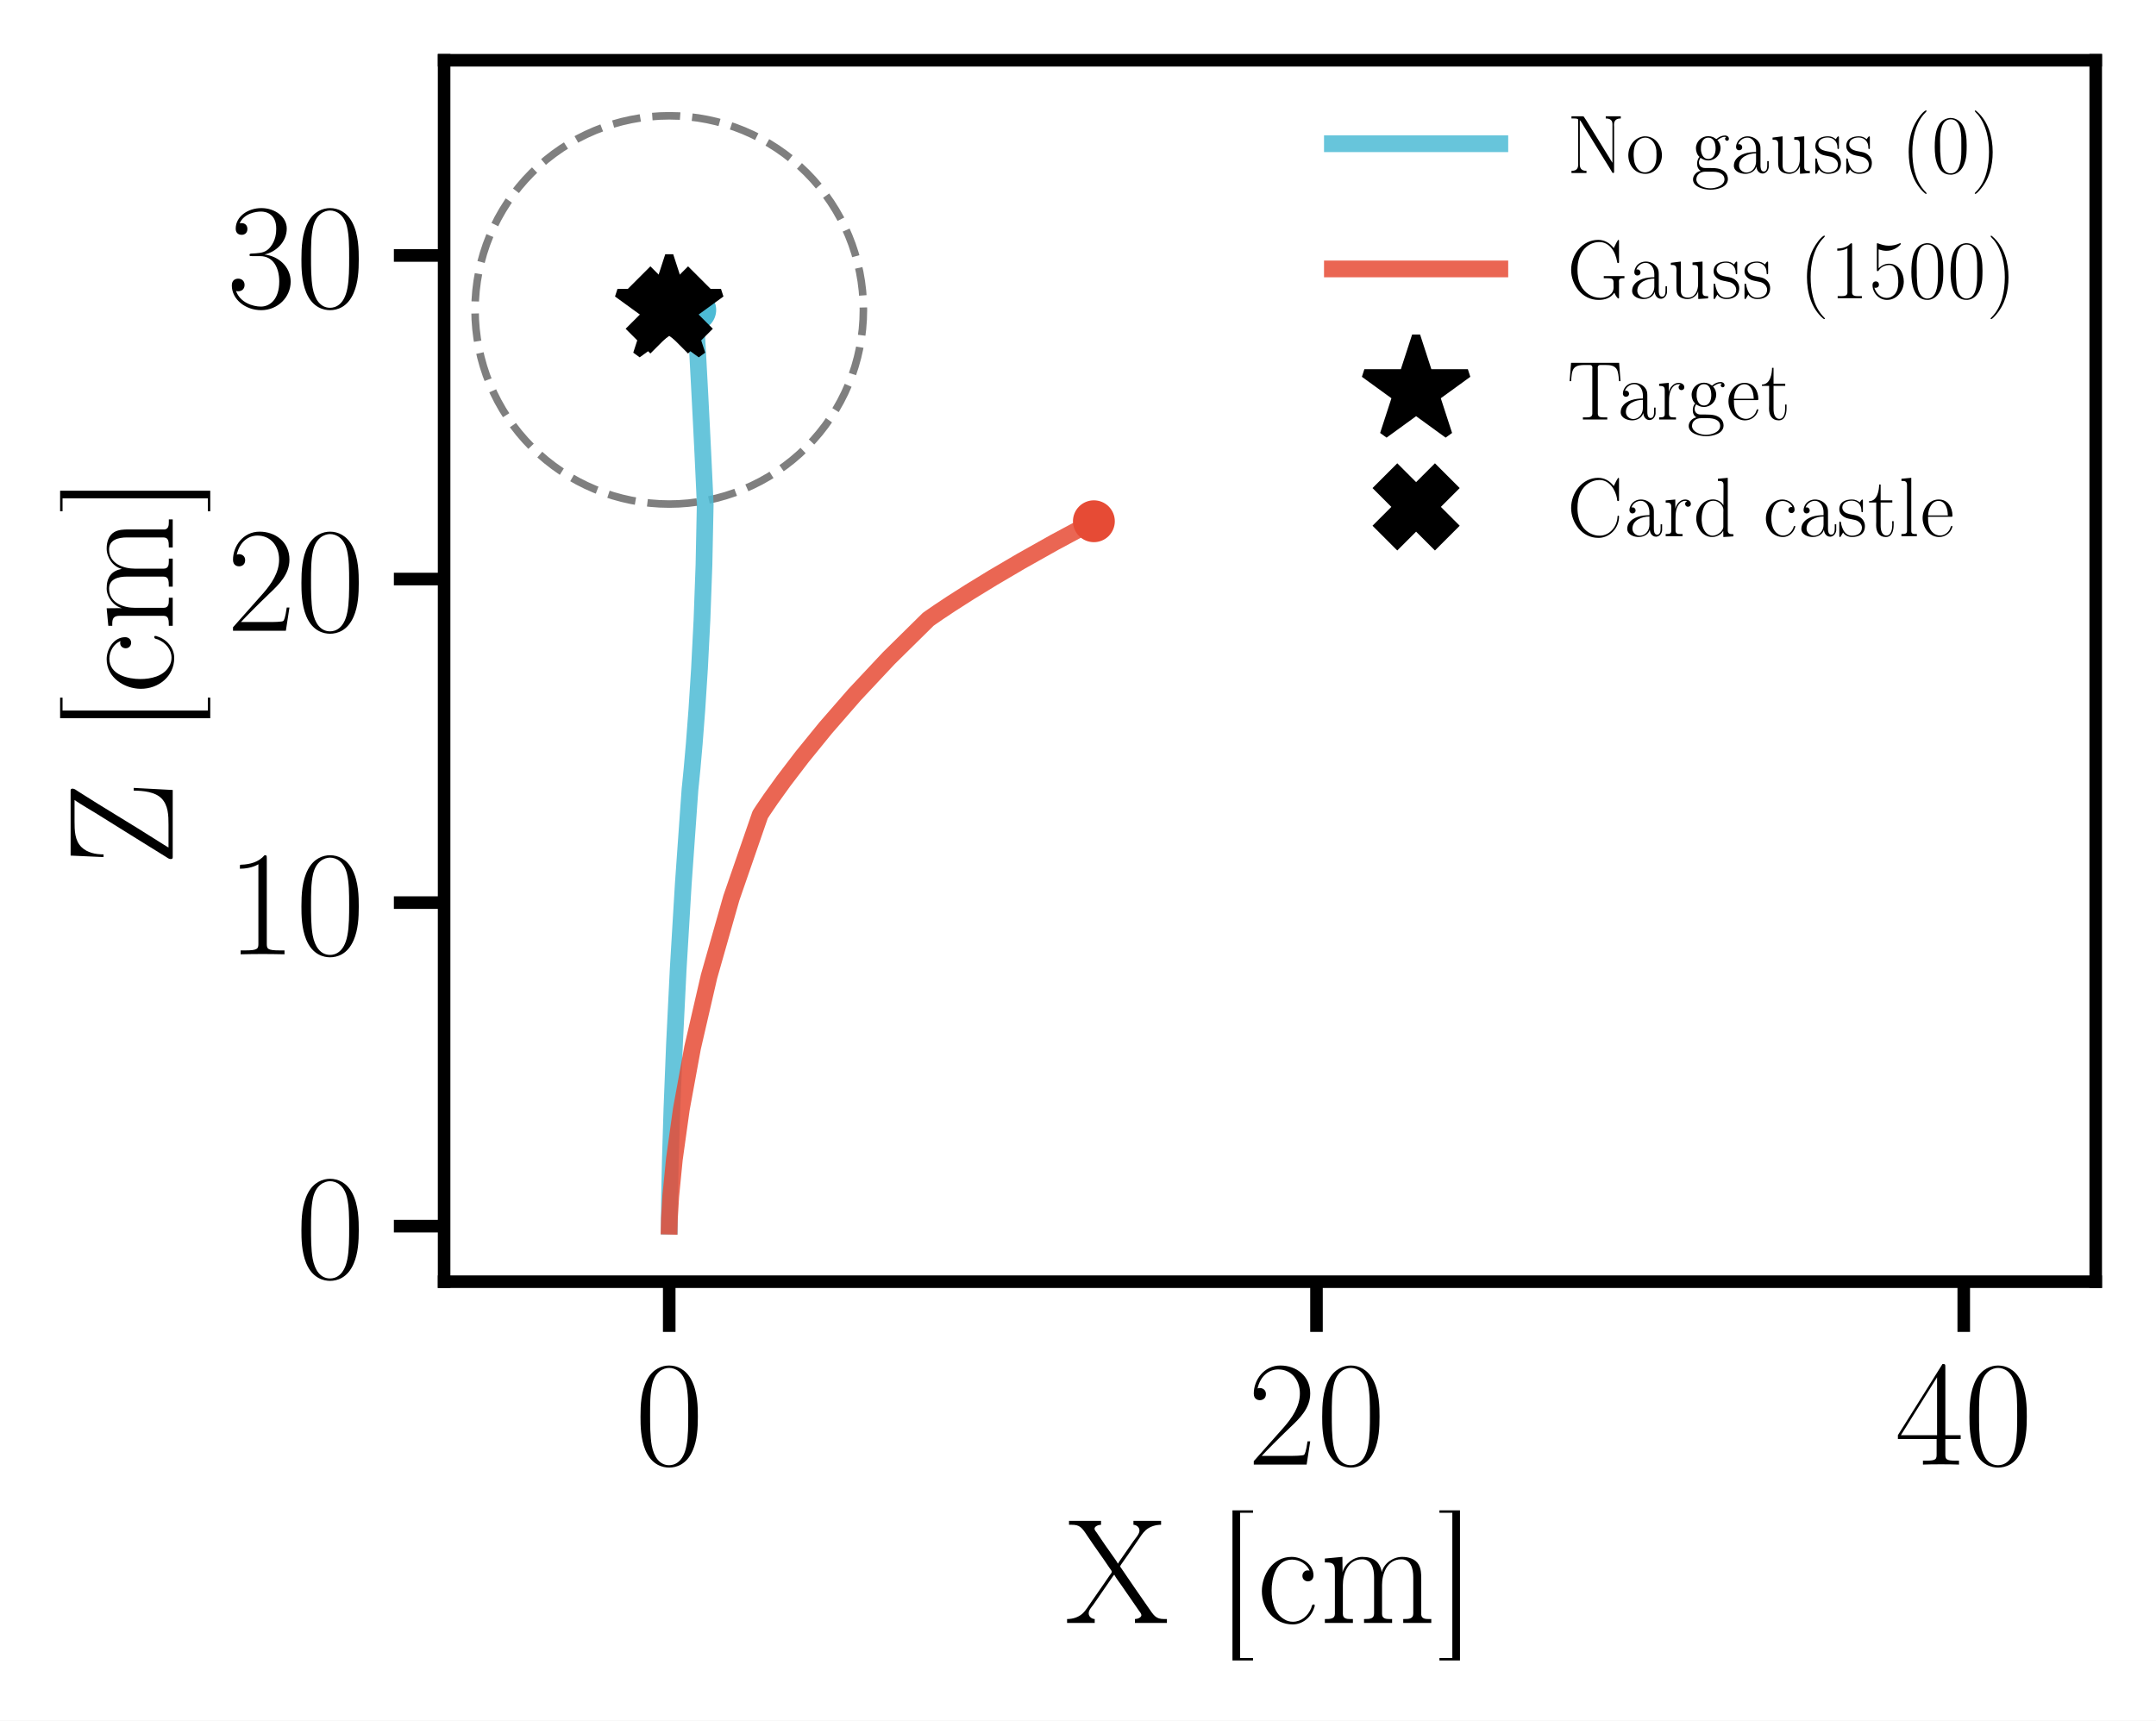
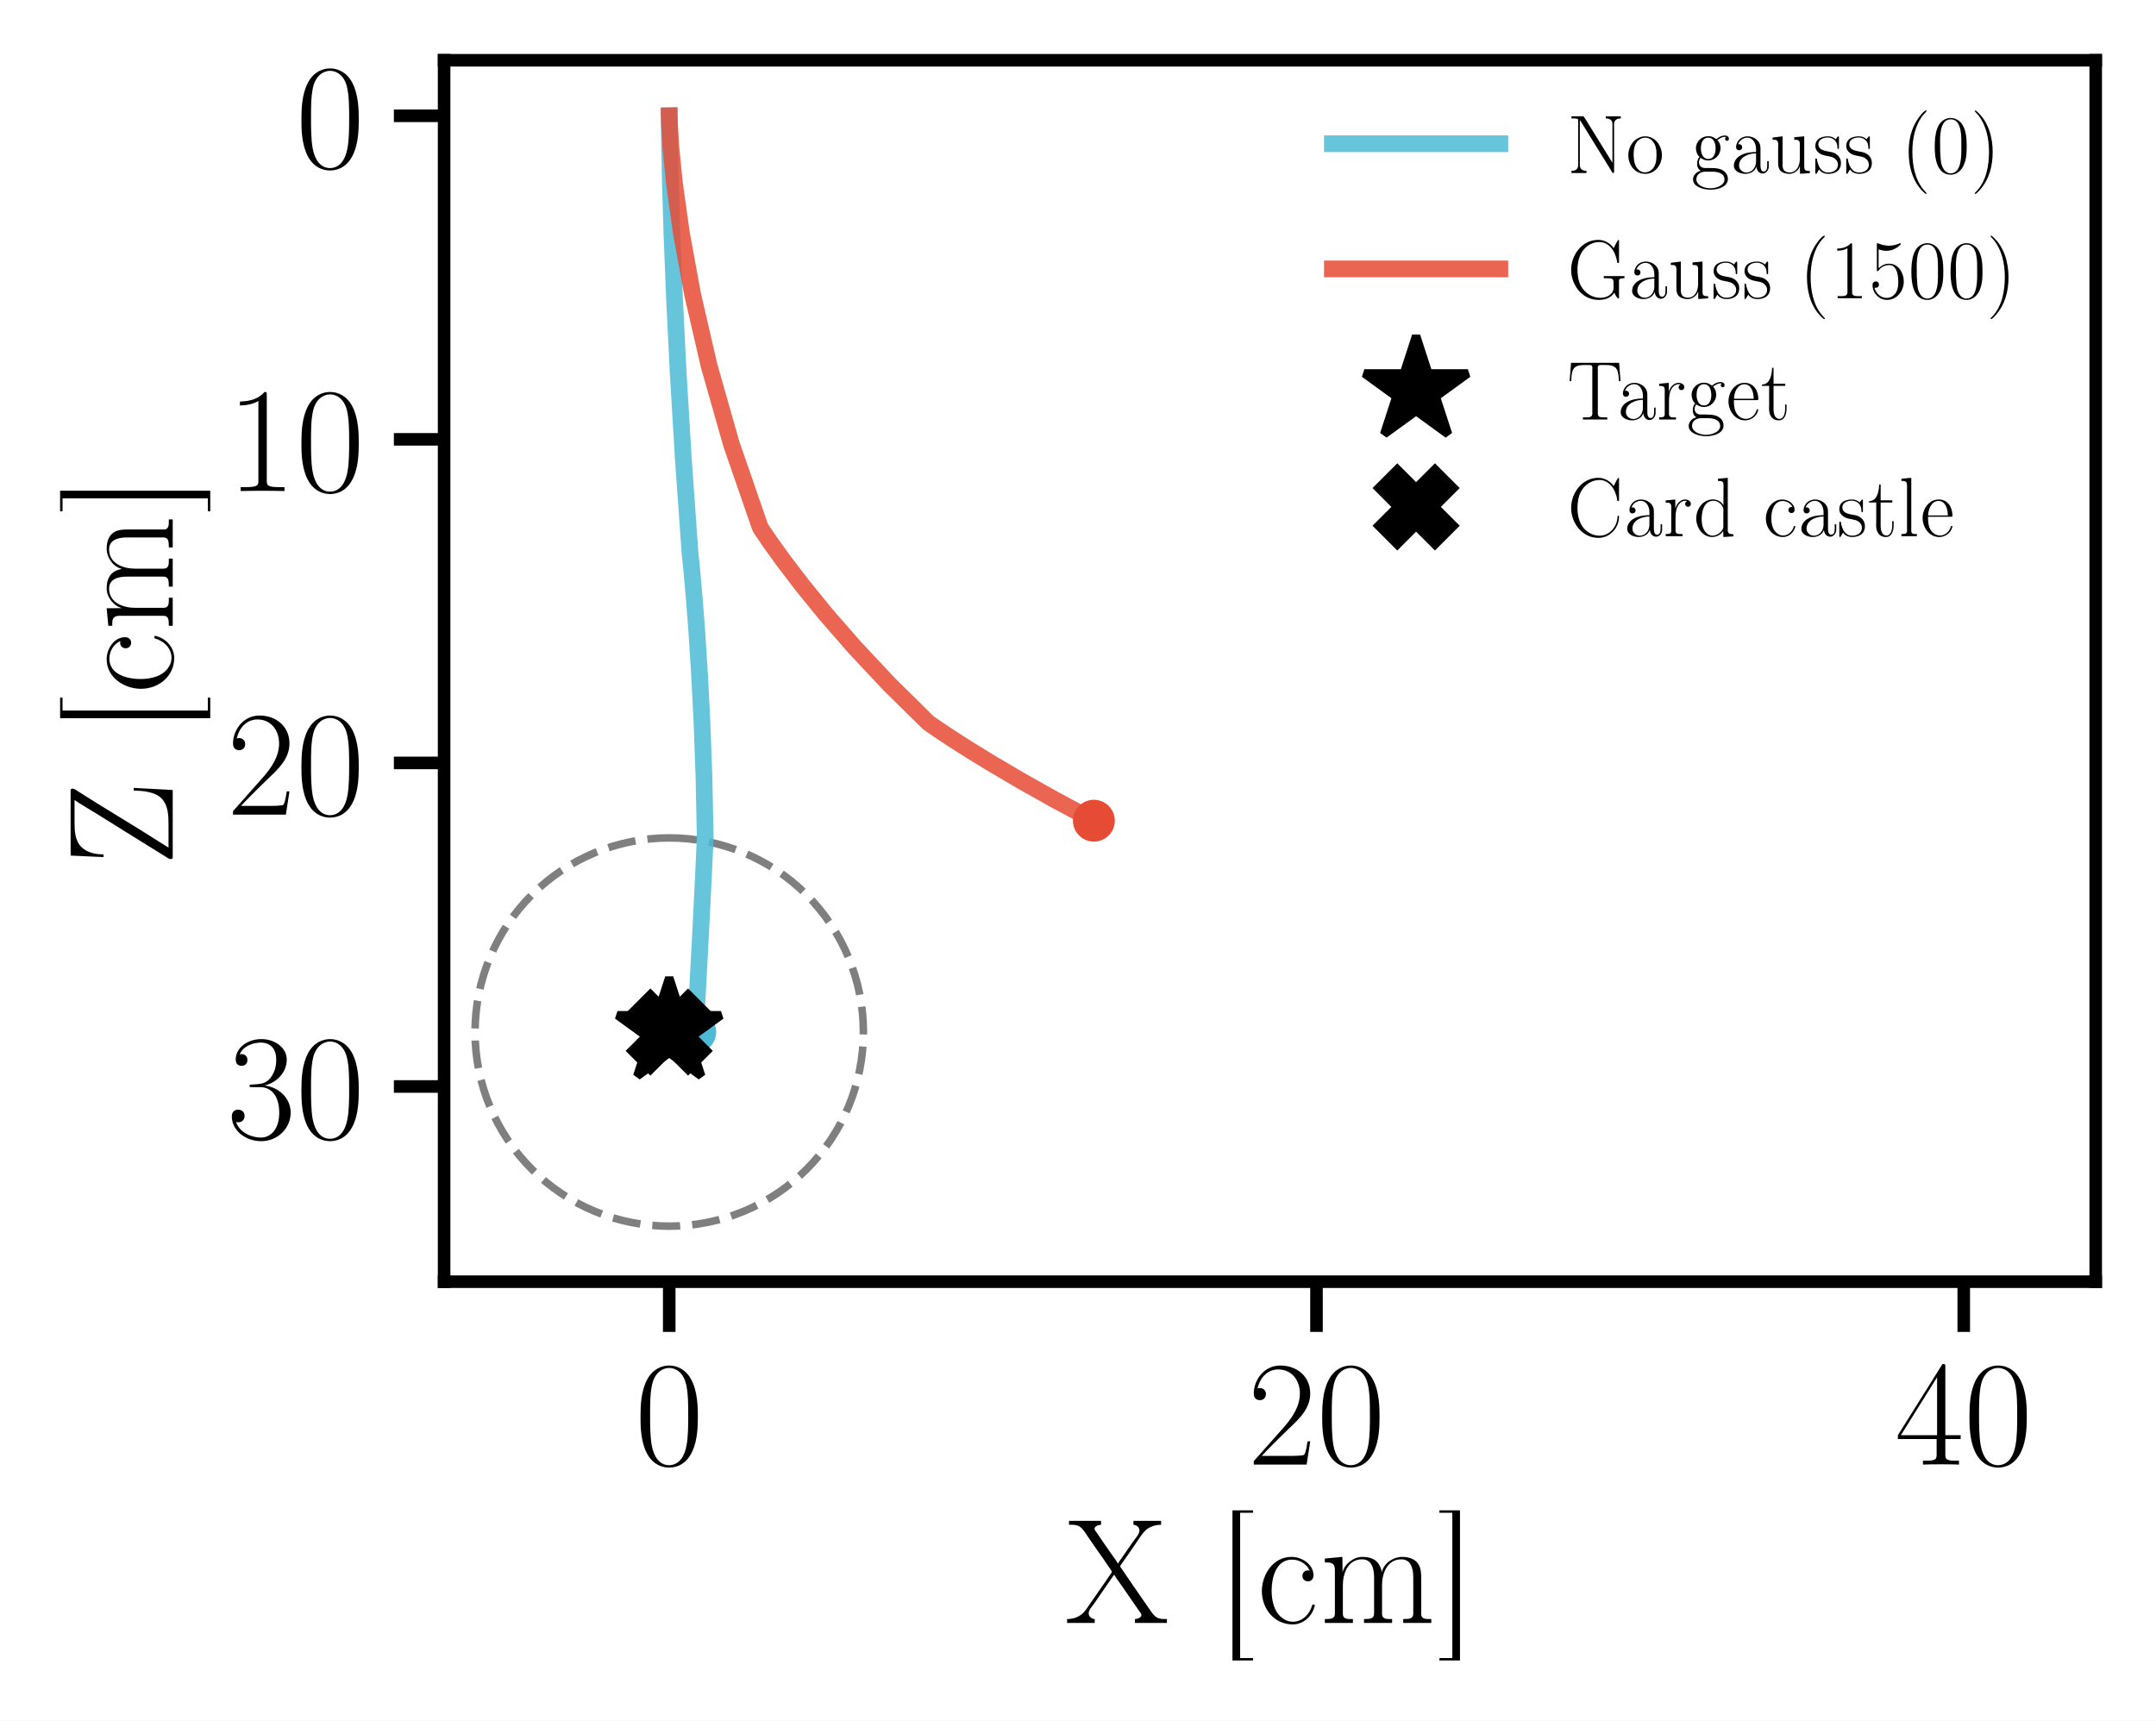
<svg xmlns="http://www.w3.org/2000/svg" xmlns:xlink="http://www.w3.org/1999/xlink" width="257.52pt" height="205.555pt" viewBox="0 0 257.52 205.555" version="1.1">
  <defs>
    <style type="text/css">*{stroke-linejoin: round; stroke-linecap: butt}</style>
  </defs>
  <g id="figure_1">
    <g id="patch_1">
      <path d="M 0 205.555  L 257.52 205.555  L 257.52 0  L 0 0  z " style="fill: #ffffff" />
    </g>
    <g id="axes_1">
      <g id="patch_2">
        <path d="M 53.046 153.121  L 250.32 153.121  L 250.32 7.2  L 53.046 7.2  z " style="fill: #ffffff" />
      </g>
      <g id="matplotlib.axis_1">
        <g id="xtick_1">
          <g id="line2d_1">
            <defs>
-               <path id="m2e7a13737b" d="M 0 0  L 0 6  " style="stroke: #000000; stroke-width: 1.5" />
-             </defs>
-             <g>
-               <use xlink:href="#m2e7a13737b" x="79.935" y="153.121" style="stroke: #000000; stroke-width: 1.5" />
+               <path id="ma1c3b862e1" d="M 0 0  L 0 6  " style="stroke: #000000; stroke-width: 1.5" />
+             </defs>
+             <g>
+               <use xlink:href="#ma1c3b862e1" x="79.935" y="153.121" style="stroke: #000000; stroke-width: 1.5" />
            </g>
          </g>
          <g id="text_1">
            <g transform="translate(75.8228 174.9705) scale(0.18 -0.18)">
              <defs>
                <path id="CMR17-32" d="M 2688 2038  C 2688 2430 2681 3099 2412 3613  C 2176 4063 1798 4224 1465 4224  C 1158 4224 768 4082 524 3620  C 268 3137 243 2539 243 2038  C 243 1671 249 1112 448 623  C 723 -39 1216 -128 1465 -128  C 1760 -128 2208 -7 2470 604  C 2662 1048 2688 1568 2688 2038  z M 1465 -26  C 1056 -26 812 328 723 816  C 652 1196 652 1749 652 2109  C 652 2604 652 3015 736 3407  C 857 3954 1216 4121 1465 4121  C 1728 4121 2067 3947 2188 3420  C 2272 3054 2278 2623 2278 2109  C 2278 1691 2278 1176 2201 797  C 2067 96 1689 -26 1465 -26  z " transform="scale(0.015625)" />
              </defs>
              <use xlink:href="#CMR17-32" transform="scale(0.996264)" />
            </g>
          </g>
        </g>
        <g id="xtick_2">
          <g id="line2d_2">
            <g>
-               <use xlink:href="#m2e7a13737b" x="157.246" y="153.121" style="stroke: #000000; stroke-width: 1.5" />
+               <use xlink:href="#ma1c3b862e1" x="157.246" y="153.121" style="stroke: #000000; stroke-width: 1.5" />
            </g>
          </g>
          <g id="text_2">
            <g transform="translate(149.0219 174.9705) scale(0.18 -0.18)">
              <defs>
                <path id="CMR17-34" d="M 2668 990  L 2553 990  C 2489 537 2438 460 2412 422  C 2380 371 1920 371 1830 371  L 601 371  C 832 620 1280 1073 1824 1596  C 2214 1966 2668 2400 2668 3033  C 2668 3788 2067 4224 1395 4224  C 691 4224 262 3603 262 3027  C 262 2777 448 2745 524 2745  C 588 2745 780 2783 780 3007  C 780 3206 614 3264 524 3264  C 486 3264 448 3257 422 3244  C 544 3788 915 4057 1305 4057  C 1862 4057 2227 3616 2227 3033  C 2227 2477 1900 1998 1536 1583  L 262 147  L 262 0  L 2515 0  L 2668 990  z " transform="scale(0.015625)" />
              </defs>
              <use xlink:href="#CMR17-34" transform="scale(0.996264)" />
              <use xlink:href="#CMR17-32" transform="translate(45.69048 0) scale(0.996264)" />
            </g>
          </g>
        </g>
        <g id="xtick_3">
          <g id="line2d_3">
            <g>
-               <use xlink:href="#m2e7a13737b" x="234.557" y="153.121" style="stroke: #000000; stroke-width: 1.5" />
+               <use xlink:href="#ma1c3b862e1" x="234.557" y="153.121" style="stroke: #000000; stroke-width: 1.5" />
            </g>
          </g>
          <g id="text_3">
            <g transform="translate(226.333 174.9705) scale(0.18 -0.18)">
              <defs>
                <path id="CMR17-36" d="M 2150 4147  C 2150 4281 2144 4288 2028 4288  L 128 1254  L 128 1088  L 1779 1088  L 1779 460  C 1779 230 1766 166 1318 166  L 1196 166  L 1196 0  C 1401 12 1747 12 1964 12  C 2182 12 2528 12 2732 0  L 2732 166  L 2611 166  C 2163 166 2150 230 2150 460  L 2150 1088  L 2803 1088  L 2803 1254  L 2150 1254  L 2150 4147  z M 1798 3723  L 1798 1254  L 256 1254  L 1798 3723  z " transform="scale(0.015625)" />
              </defs>
              <use xlink:href="#CMR17-36" transform="scale(0.996264)" />
              <use xlink:href="#CMR17-32" transform="translate(45.69048 0) scale(0.996264)" />
            </g>
          </g>
        </g>
        <g id="text_4">
          <g transform="translate(127.1165 193.8878) scale(0.18 -0.18)">
            <defs>
              <path id="SFRM1728-6f" d="M 204 4352  L 204 4185  L 320 4185  C 659 4185 748 4077 998 3694  C 1299 3242 1625 2803 1926 2351  C 1964 2293 2028 2223 2028 2179  C 2028 2134 1958 2064 1926 2013  L 1638 1593  C 1472 1351 1305 1115 1139 873  C 1024 714 921 529 774 395  C 595 236 358 166 121 166  L 121 0  L 1299 0  L 1299 166  C 1171 172 1043 268 1043 402  L 1043 421  C 1043 548 1164 675 1241 777  C 1465 1109 1702 1440 1926 1771  C 1996 1866 2054 1968 2131 2058  C 2214 1905 2329 1758 2432 1612  C 2688 1249 2937 873 3193 510  C 3225 465 3289 395 3289 332  C 3289 230 3123 166 3014 166  L 3014 0  L 4377 0  L 4377 166  L 4262 166  C 3897 166 3827 306 3558 695  C 3180 1242 2790 1796 2419 2351  C 2406 2370 2387 2389 2387 2414  C 2387 2452 2451 2522 2483 2573  L 2752 2956  C 2873 3134 3001 3319 3123 3497  C 3232 3656 3334 3828 3481 3962  C 3661 4115 3897 4185 4128 4185  L 4128 4352  L 2950 4352  L 2950 4185  C 3078 4178 3206 4083 3206 3943  L 3206 3930  C 3206 3803 3052 3624 2956 3497  C 2764 3217 2572 2943 2380 2669  C 2355 2624 2316 2586 2297 2535  L 2284 2535  C 2220 2656 2131 2765 2054 2879  C 1824 3204 1600 3522 1382 3854  C 1344 3905 1292 3956 1292 4019  C 1292 4121 1459 4185 1568 4185  L 1568 4352  L 204 4352  z " transform="scale(0.015625)" />
              <path id="SFRM1728-f8" d="M 659 4800  L 659 -1600  L 1536 -1600  L 1536 -1498  L 985 -1498  L 985 4697  L 1536 4697  L 1536 4800  L 659 4800  z " transform="scale(0.015625)" />
              <path id="SFRM1728-fe" d="M 2278 2227  C 2252 2233 2220 2240 2195 2240  C 2060 2240 1971 2131 1971 2003  C 1971 1868 2080 1772 2208 1772  C 2336 1772 2444 1868 2444 2028  C 2444 2508 1939 2816 1510 2816  C 704 2816 243 2041 243 1356  C 243 608 768 -64 1561 -64  C 1984 -64 2361 256 2476 659  C 2489 678 2496 710 2496 736  L 2496 755  C 2496 780 2470 787 2451 787  C 2368 787 2368 691 2348 633  C 2208 300 1926 51 1568 51  C 1440 51 1305 83 1190 160  C 774 403 659 934 659 1382  C 659 1881 825 2700 1529 2700  C 1843 2700 2163 2515 2278 2227  z " transform="scale(0.015625)" />
              <path id="SFRM1728-17b" d="M 256 2745  L 256 2577  L 352 2577  C 563 2577 684 2520 684 2256  L 684 391  C 684 172 499 166 256 166  L 256 0  L 1452 0  L 1452 166  L 1337 166  C 1184 166 1024 185 1024 385  L 1024 1619  C 1024 2063 1216 2712 1843 2712  C 2246 2712 2355 2333 2355 1947  L 2355 410  C 2355 179 2201 166 1926 166  L 1926 0  L 3123 0  L 3123 166  L 3008 166  C 2854 166 2694 185 2694 385  L 2694 1619  C 2694 2063 2886 2712 3513 2712  C 3917 2712 4025 2333 4025 1947  L 4025 410  C 4025 179 3872 166 3597 166  L 3597 0  L 4793 0  L 4793 166  L 4685 166  C 4537 166 4390 179 4365 340  L 4365 1876  C 4365 2089 4358 2301 4256 2487  C 4115 2732 3821 2816 3552 2816  C 3168 2816 2777 2545 2688 2179  L 2681 2179  C 2598 2610 2329 2816 1849 2816  C 1478 2816 1094 2513 1011 2159  L 1004 2816  L 256 2745  z " transform="scale(0.015625)" />
              <path id="SFRM1728-f9" d="M 128 4800  L 128 4697  L 678 4697  L 678 -1498  L 128 -1498  L 128 -1600  L 1004 -1600  L 1004 4800  L 128 4800  z " transform="scale(0.015625)" />
            </defs>
            <use xlink:href="#SFRM1728-6f" transform="scale(0.996264)" />
            <use xlink:href="#SFRM1728-f8" transform="translate(101.3665 0) scale(0.996264)" />
            <use xlink:href="#SFRM1728-fe" transform="translate(127.3526 0) scale(0.996264)" />
            <use xlink:href="#SFRM1728-17b" transform="translate(168.9495 0) scale(0.996264)" />
            <use xlink:href="#SFRM1728-f9" transform="translate(246.9718 0) scale(0.996264)" />
          </g>
        </g>
      </g>
      <g id="matplotlib.axis_2">
        <g id="ytick_1">
          <g id="line2d_4">
            <defs>
-               <path id="md141cf5e06" d="M 0 0  L -6 0  " style="stroke: #000000; stroke-width: 1.5" />
-             </defs>
-             <g>
-               <use xlink:href="#md141cf5e06" x="53.046" y="146.488" style="stroke: #000000; stroke-width: 1.5" />
+               <path id="mfdb9a38df4" d="M 0 0  L -6 0  " style="stroke: #000000; stroke-width: 1.5" />
+             </defs>
+             <g>
+               <use xlink:href="#mfdb9a38df4" x="53.046" y="13.833" style="stroke: #000000; stroke-width: 1.5" />
            </g>
          </g>
          <g id="text_5">
-             <g transform="translate(35.32153 152.663) scale(0.18 -0.18)">
+             <g transform="translate(35.32153 20.00747) scale(0.18 -0.18)">
              <use xlink:href="#CMR17-32" transform="scale(0.996264)" />
            </g>
          </g>
        </g>
        <g id="ytick_2">
          <g id="line2d_5">
            <g>
-               <use xlink:href="#md141cf5e06" x="53.046" y="107.833" style="stroke: #000000; stroke-width: 1.5" />
+               <use xlink:href="#mfdb9a38df4" x="53.046" y="52.488" style="stroke: #000000; stroke-width: 1.5" />
            </g>
          </g>
          <g id="text_6">
-             <g transform="translate(27.09724 114.0074) scale(0.18 -0.18)">
+             <g transform="translate(27.09724 58.66307) scale(0.18 -0.18)">
              <defs>
                <path id="CMR17-33" d="M 1702 4083  C 1702 4217 1696 4224 1606 4224  C 1356 3927 979 3833 620 3820  C 601 3820 569 3820 563 3808  C 556 3795 556 3782 556 3648  C 755 3648 1088 3686 1344 3839  L 1344 467  C 1344 243 1331 166 780 166  L 588 166  L 588 0  C 896 6 1216 12 1523 12  C 1830 12 2150 6 2457 0  L 2457 166  L 2265 166  C 1715 166 1702 236 1702 467  L 1702 4083  z " transform="scale(0.015625)" />
              </defs>
              <use xlink:href="#CMR17-33" transform="scale(0.996264)" />
              <use xlink:href="#CMR17-32" transform="translate(45.69048 0) scale(0.996264)" />
            </g>
          </g>
        </g>
        <g id="ytick_3">
          <g id="line2d_6">
            <g>
-               <use xlink:href="#md141cf5e06" x="53.046" y="69.177" style="stroke: #000000; stroke-width: 1.5" />
+               <use xlink:href="#mfdb9a38df4" x="53.046" y="91.144" style="stroke: #000000; stroke-width: 1.5" />
            </g>
          </g>
          <g id="text_7">
-             <g transform="translate(27.09724 75.35182) scale(0.18 -0.18)">
+             <g transform="translate(27.09724 97.31866) scale(0.18 -0.18)">
              <use xlink:href="#CMR17-34" transform="scale(0.996264)" />
              <use xlink:href="#CMR17-32" transform="translate(45.69048 0) scale(0.996264)" />
            </g>
          </g>
        </g>
        <g id="ytick_4">
          <g id="line2d_7">
            <g>
-               <use xlink:href="#md141cf5e06" x="53.046" y="30.522" style="stroke: #000000; stroke-width: 1.5" />
+               <use xlink:href="#mfdb9a38df4" x="53.046" y="129.8" style="stroke: #000000; stroke-width: 1.5" />
            </g>
          </g>
          <g id="text_8">
-             <g transform="translate(27.09724 36.69622) scale(0.18 -0.18)">
+             <g transform="translate(27.09724 135.9743) scale(0.18 -0.18)">
              <defs>
                <path id="CMR17-35" d="M 1414 2176  C 1984 2176 2233 1673 2233 1094  C 2233 322 1824 25 1452 25  C 1113 25 563 193 390 691  C 422 678 454 678 486 678  C 640 678 755 780 755 947  C 755 1132 614 1216 486 1216  C 377 1216 211 1164 211 927  C 211 335 787 -128 1465 -128  C 2176 -128 2720 432 2720 1087  C 2720 1718 2208 2176 1600 2246  C 2086 2347 2553 2776 2553 3353  C 2553 3856 2048 4224 1472 4224  C 889 4224 377 3862 377 3347  C 377 3123 544 3084 627 3084  C 761 3084 876 3167 876 3334  C 876 3500 761 3584 627 3584  C 601 3584 569 3584 544 3571  C 729 3999 1235 4076 1459 4076  C 1683 4076 2105 3966 2105 3347  C 2105 3167 2080 2851 1862 2574  C 1670 2329 1452 2316 1241 2297  C 1209 2297 1062 2284 1036 2284  C 992 2278 966 2272 966 2227  C 966 2182 972 2176 1100 2176  L 1414 2176  z " transform="scale(0.015625)" />
              </defs>
              <use xlink:href="#CMR17-35" transform="scale(0.996264)" />
              <use xlink:href="#CMR17-32" transform="translate(45.69048 0) scale(0.996264)" />
            </g>
          </g>
        </g>
        <g id="text_9">
          <g transform="translate(20.63014 103.5595) rotate(-90) scale(0.18 -0.18)">
            <defs>
              <path id="SFRM1728-73" d="M 480 4352  L 416 2949  L 531 2949  C 531 3293 601 3637 838 3886  C 1120 4179 1561 4185 1939 4185  L 2848 4185  C 2636 3873 2451 3542 2252 3223  C 1644 2249 1030 1268 428 293  C 390 230 332 166 332 89  C 332 25 352 0 409 0  L 3277 0  L 3366 1663  L 3251 1663  C 3244 1249 3200 752 2912 472  C 2617 191 2188 179 1798 179  L 825 179  C 908 332 1011 478 1100 625  C 1824 1758 2502 2917 3225 4045  C 3264 4108 3328 4179 3334 4255  C 3334 4300 3328 4352 3270 4352  L 480 4352  z " transform="scale(0.015625)" />
            </defs>
            <use xlink:href="#SFRM1728-73" transform="scale(0.996264)" />
            <use xlink:href="#SFRM1728-f8" transform="translate(88.3975 0) scale(0.996264)" />
            <use xlink:href="#SFRM1728-fe" transform="translate(114.3836 0) scale(0.996264)" />
            <use xlink:href="#SFRM1728-17b" transform="translate(155.9805 0) scale(0.996264)" />
            <use xlink:href="#SFRM1728-f9" transform="translate(234.0028 0) scale(0.996264)" />
          </g>
        </g>
      </g>
      <g id="patch_3">
-         <path d="M 79.935 60.219  C 86.086 60.219 91.986 57.776 96.335 53.426  C 100.685 49.077 103.128 43.177 103.128 37.026  C 103.128 30.875 100.685 24.975 96.335 20.626  C 91.986 16.277 86.086 13.833 79.935 13.833  C 73.784 13.833 67.884 16.277 63.535 20.626  C 59.185 24.975 56.742 30.875 56.742 37.026  C 56.742 43.177 59.185 49.077 63.535 53.426  C 67.884 57.776 73.784 60.219 79.935 60.219  L 79.935 60.219  z " clip-path="url(#pab18fcb5fd)" style="fill: none; opacity: 0.5; stroke-dasharray: 3.33,1.44; stroke-dashoffset: 0; stroke: #000000; stroke-width: 0.9; stroke-linejoin: miter" />
+         <path d="M 79.935 100.102  C 86.086 100.102 91.986 102.545 96.335 106.895  C 100.685 111.244 103.128 117.144 103.128 123.295  C 103.128 129.446 100.685 135.346 96.335 139.695  C 91.986 144.045 86.086 146.488 79.935 146.488  C 73.784 146.488 67.884 144.045 63.535 139.695  C 59.185 135.346 56.742 129.446 56.742 123.295  C 56.742 117.144 59.185 111.244 63.535 106.895  C 67.884 102.545 73.784 100.102 79.935 100.102  L 79.935 100.102  z " clip-path="url(#p0a9360970e)" style="fill: none; opacity: 0.5; stroke-dasharray: 3.33,1.44; stroke-dashoffset: 0; stroke: #000000; stroke-width: 0.9; stroke-linejoin: miter" />
      </g>
      <g id="patch_4">
        <path d="M 53.046 153.121  L 53.046 7.2  " style="fill: none; stroke: #000000; stroke-width: 1.5; stroke-linejoin: miter; stroke-linecap: square" />
      </g>
      <g id="patch_5">
        <path d="M 250.32 153.121  L 250.32 7.2  " style="fill: none; stroke: #000000; stroke-width: 1.5; stroke-linejoin: miter; stroke-linecap: square" />
      </g>
      <g id="patch_6">
        <path d="M 53.046 153.121  L 250.32 153.121  " style="fill: none; stroke: #000000; stroke-width: 1.5; stroke-linejoin: miter; stroke-linecap: square" />
      </g>
      <g id="patch_7">
        <path d="M 53.046 7.2  L 250.32 7.2  " style="fill: none; stroke: #000000; stroke-width: 1.5; stroke-linejoin: miter; stroke-linecap: square" />
      </g>
      <g id="line2d_8">
-         <path d="M 79.935 146.488  L 79.94 145.588  L 79.976 142.905  L 80.071 138.488  L 80.257 132.419  L 80.559 124.809  L 81.004 115.8  L 81.616 105.561  L 82.416 94.288  L 82.483 93.656  L 82.664 91.815  L 82.925 88.846  L 83.231 84.838  L 83.549 79.883  L 83.845 74.074  L 84.084 67.513  L 84.232 60.3  L 84.215 59.903  L 84.164 58.729  L 84.075 56.808  L 83.95 54.169  L 83.785 50.841  L 83.58 46.855  L 83.333 42.24  L 83.043 37.026  " clip-path="url(#pab18fcb5fd)" style="fill: none; stroke: #4dbbd5; stroke-opacity: 0.85; stroke-width: 2; stroke-linecap: square" />
+         <path d="M 79.935 13.833  L 79.94 14.733  L 79.976 17.416  L 80.071 21.833  L 80.257 27.902  L 80.559 35.512  L 81.004 44.521  L 81.616 54.76  L 82.416 66.033  L 82.483 66.665  L 82.664 68.506  L 82.925 71.475  L 83.231 75.483  L 83.549 80.439  L 83.845 86.247  L 84.084 92.808  L 84.232 100.021  L 84.215 100.418  L 84.164 101.592  L 84.075 103.513  L 83.95 106.152  L 83.785 109.48  L 83.58 113.466  L 83.333 118.081  L 83.043 123.295  " clip-path="url(#p0a9360970e)" style="fill: none; stroke: #4dbbd5; stroke-opacity: 0.85; stroke-width: 2; stroke-linecap: square" />
      </g>
      <g id="line2d_9">
-         <path d="M 79.935 146.488  L 79.958 145.58  L 80.118 142.885  L 80.55 138.484  L 81.38 132.515  L 82.725 125.163  L 84.688 116.66  L 87.356 107.279  L 90.799 97.325  L 91.109 96.845  L 92.044 95.47  L 93.608 93.296  L 95.803 90.421  L 98.629 86.948  L 102.085 82.981  L 106.167 78.625  L 110.869 73.988  L 111.177 73.769  L 112.101 73.132  L 113.644 72.107  L 115.805 70.727  L 118.587 69.022  L 121.989 67.024  L 126.012 64.764  L 130.657 62.273  " clip-path="url(#pab18fcb5fd)" style="fill: none; stroke: #e64b35; stroke-opacity: 0.85; stroke-width: 2; stroke-linecap: square" />
+         <path d="M 79.935 13.833  L 79.958 14.741  L 80.118 17.436  L 80.55 21.837  L 81.38 27.806  L 82.725 35.158  L 84.688 43.661  L 87.356 53.043  L 90.799 62.996  L 91.109 63.476  L 92.044 64.851  L 93.608 67.025  L 95.803 69.9  L 98.629 73.373  L 102.085 77.34  L 106.167 81.696  L 110.869 86.333  L 111.177 86.552  L 112.101 87.189  L 113.644 88.214  L 115.805 89.594  L 118.587 91.299  L 121.989 93.297  L 126.012 95.558  L 130.657 98.048  " clip-path="url(#p0a9360970e)" style="fill: none; stroke: #e64b35; stroke-opacity: 0.85; stroke-width: 2; stroke-linecap: square" />
      </g>
      <g id="line2d_10">
        <defs>
-           <path id="m3a6f9f3687" d="M 0 2  C 0.53 2 1.039 1.789 1.414 1.414  C 1.789 1.039 2 0.53 2 0  C 2 -0.53 1.789 -1.039 1.414 -1.414  C 1.039 -1.789 0.53 -2 0 -2  C -0.53 -2 -1.039 -1.789 -1.414 -1.414  C -1.789 -1.039 -2 -0.53 -2 0  C -2 0.53 -1.789 1.039 -1.414 1.414  C -1.039 1.789 -0.53 2 0 2  z " style="stroke: #4dbbd5" />
+           <path id="mcbd3d5d865" d="M 0 2  C 0.53 2 1.039 1.789 1.414 1.414  C 1.789 1.039 2 0.53 2 0  C 2 -0.53 1.789 -1.039 1.414 -1.414  C 1.039 -1.789 0.53 -2 0 -2  C -0.53 -2 -1.039 -1.789 -1.414 -1.414  C -1.789 -1.039 -2 -0.53 -2 0  C -2 0.53 -1.789 1.039 -1.414 1.414  C -1.039 1.789 -0.53 2 0 2  z " style="stroke: #4dbbd5" />
        </defs>
-         <g clip-path="url(#pab18fcb5fd)">
-           <use xlink:href="#m3a6f9f3687" x="83.043" y="37.026" style="fill: #4dbbd5; stroke: #4dbbd5" />
+         <g clip-path="url(#p0a9360970e)">
+           <use xlink:href="#mcbd3d5d865" x="83.043" y="123.295" style="fill: #4dbbd5; stroke: #4dbbd5" />
        </g>
      </g>
      <g id="line2d_11">
        <defs>
-           <path id="m0d41593f25" d="M 0 2  C 0.53 2 1.039 1.789 1.414 1.414  C 1.789 1.039 2 0.53 2 0  C 2 -0.53 1.789 -1.039 1.414 -1.414  C 1.039 -1.789 0.53 -2 0 -2  C -0.53 -2 -1.039 -1.789 -1.414 -1.414  C -1.789 -1.039 -2 -0.53 -2 0  C -2 0.53 -1.789 1.039 -1.414 1.414  C -1.039 1.789 -0.53 2 0 2  z " style="stroke: #e64b35" />
+           <path id="m927a55b1a9" d="M 0 2  C 0.53 2 1.039 1.789 1.414 1.414  C 1.789 1.039 2 0.53 2 0  C 2 -0.53 1.789 -1.039 1.414 -1.414  C 1.039 -1.789 0.53 -2 0 -2  C -0.53 -2 -1.039 -1.789 -1.414 -1.414  C -1.789 -1.039 -2 -0.53 -2 0  C -2 0.53 -1.789 1.039 -1.414 1.414  C -1.039 1.789 -0.53 2 0 2  z " style="stroke: #e64b35" />
        </defs>
-         <g clip-path="url(#pab18fcb5fd)">
-           <use xlink:href="#m0d41593f25" x="130.657" y="62.273" style="fill: #e64b35; stroke: #e64b35" />
+         <g clip-path="url(#p0a9360970e)">
+           <use xlink:href="#m927a55b1a9" x="130.657" y="98.048" style="fill: #e64b35; stroke: #e64b35" />
        </g>
      </g>
      <g id="line2d_12">
        <defs>
-           <path id="m223984eb0f" d="M 0 -6.5  L -1.459 -2.009  L -6.182 -2.009  L -2.361 0.767  L -3.821 5.259  L -0 2.483  L 3.821 5.259  L 2.361 0.767  L 6.182 -2.009  L 1.459 -2.009  z " style="stroke: #000000; stroke-linejoin: bevel" />
+           <path id="m576e11c573" d="M 0 -6.5  L -1.459 -2.009  L -6.182 -2.009  L -2.361 0.767  L -3.821 5.259  L -0 2.483  L 3.821 5.259  L 2.361 0.767  L 6.182 -2.009  L 1.459 -2.009  z " style="stroke: #000000; stroke-linejoin: bevel" />
        </defs>
-         <g clip-path="url(#pab18fcb5fd)">
-           <use xlink:href="#m223984eb0f" x="79.935" y="37.026" style="stroke: #000000; stroke-linejoin: bevel" />
+         <g clip-path="url(#p0a9360970e)">
+           <use xlink:href="#m576e11c573" x="79.935" y="123.295" style="stroke: #000000; stroke-linejoin: bevel" />
        </g>
      </g>
      <g id="line2d_13">
        <defs>
-           <path id="m72cac96349" d="M -2.25 4.5  L 0 2.25  L 2.25 4.5  L 4.5 2.25  L 2.25 0  L 4.5 -2.25  L 2.25 -4.5  L 0 -2.25  L -2.25 -4.5  L -4.5 -2.25  L -2.25 0  L -4.5 2.25  z " style="stroke: #000000; stroke-linejoin: miter" />
+           <path id="m1295083a9d" d="M -2.25 4.5  L 0 2.25  L 2.25 4.5  L 4.5 2.25  L 2.25 0  L 4.5 -2.25  L 2.25 -4.5  L 0 -2.25  L -2.25 -4.5  L -4.5 -2.25  L -2.25 0  L -4.5 2.25  z " style="stroke: #000000; stroke-linejoin: miter" />
        </defs>
-         <g clip-path="url(#pab18fcb5fd)">
-           <use xlink:href="#m72cac96349" x="79.935" y="37.026" style="stroke: #000000; stroke-linejoin: miter" />
+         <g clip-path="url(#p0a9360970e)">
+           <use xlink:href="#m1295083a9d" x="79.935" y="123.295" style="stroke: #000000; stroke-linejoin: miter" />
        </g>
      </g>
      <g id="legend_1">
        <g id="line2d_14">
          <path d="M 159.145 17.17  L 169.145 17.17  L 179.145 17.17  " style="fill: none; stroke: #4dbbd5; stroke-opacity: 0.85; stroke-width: 2; stroke-linecap: square" />
        </g>
        <g id="text_10">
          <g transform="translate(187.1452 20.67016) scale(0.1 -0.1)">
            <defs>
              <path id="SFRM1728-48" d="M 358 4352  L 358 4185  L 556 4185  C 716 4185 870 4172 870 4089  L 870 624  C 870 242 614 166 358 166  L 358 0  L 1510 0  L 1510 166  C 1184 166 998 312 998 644  L 998 4057  C 1107 3943 1184 3784 1267 3650  C 1984 2497 2688 1344 3405 185  C 3443 121 3481 0 3565 0  C 3609 0 3629 38 3629 76  L 3629 3542  C 3629 3599 3622 3656 3622 3714  C 3622 4102 3878 4185 4141 4185  L 4141 4352  L 2988 4352  L 2988 4185  C 3123 4185 3289 4166 3392 4064  C 3494 3968 3501 3841 3501 3707  L 3501 784  L 1478 4064  L 1292 4339  L 1203 4352  L 358 4352  z " transform="scale(0.015625)" />
              <path id="SFRM1728-18a" d="M 1414 2816  C 646 2720 211 2041 211 1356  C 211 684 659 -64 1523 -64  C 2284 -64 2790 659 2790 1363  C 2790 2048 2323 2816 1491 2816  L 1414 2816  z M 627 1235  C 627 1286 620 1337 620 1388  C 620 1849 691 2432 1203 2649  C 1299 2688 1401 2713 1497 2713  C 2022 2713 2310 2227 2361 1747  C 2368 1638 2374 1523 2374 1408  C 2374 1056 2348 652 2112 364  C 1958 172 1728 51 1491 51  C 979 51 704 544 652 985  C 640 1068 640 1152 627 1235  z " transform="scale(0.015625)" />
              <path id="SFRM1728-155" d="M 665 1239  L 665 1233  C 531 1110 480 892 480 712  C 480 493 563 275 755 172  L 755 166  C 441 108 166 -178 166 -491  C 166 -1070 985 -1280 1504 -1280  C 2028 -1280 2841 -1083 2841 -459  C 2841 -57 2560 204 2201 313  C 1964 377 1728 384 1484 384  L 1100 384  C 780 384 620 570 620 827  C 620 962 684 1052 736 1168  C 928 1040 1100 962 1331 962  C 1868 962 2278 1406 2278 1908  C 2278 2120 2201 2371 2035 2519  L 2035 2526  C 2214 2654 2387 2776 2611 2776  C 2643 2776 2675 2770 2713 2757  C 2668 2725 2624 2693 2624 2622  C 2624 2545 2694 2474 2777 2474  L 2784 2474  C 2880 2481 2918 2551 2918 2628  C 2918 2802 2752 2880 2624 2880  C 2406 2880 2188 2789 2028 2654  C 2009 2635 1990 2609 1964 2609  C 1920 2609 1804 2712 1715 2751  C 1593 2802 1465 2828 1337 2828  C 825 2828 390 2423 390 1895  C 390 1664 486 1381 665 1239  z M 422 -535  L 422 -484  C 422 -121 736 102 1100 102  L 1676 102  C 2016 102 2579 6 2579 -491  C 2579 -981 1900 -1172 1504 -1172  C 1094 -1172 492 -1000 422 -535  z M 774 1760  L 774 1927  C 774 2275 902 2712 1337 2712  C 1792 2712 1900 2230 1900 1869  C 1900 1509 1760 1078 1337 1078  C 960 1078 812 1419 774 1760  z " transform="scale(0.015625)" />
              <path id="SFRM1728-77" d="M 620 2201  C 716 2502 1017 2713 1324 2713  C 1772 2713 1996 2265 1996 1843  L 1996 1612  C 1414 1612 716 1484 403 972  C 332 857 294 704 294 569  L 294 518  C 332 102 819 -64 1177 -64  C 1516 -64 1913 115 2022 486  L 2028 486  C 2035 224 2220 -39 2496 -39  L 2540 -39  C 2784 -7 2944 211 2969 448  L 2969 915  L 2854 915  L 2854 595  C 2854 396 2822 115 2585 115  C 2348 115 2336 435 2336 595  L 2336 1804  C 2336 1990 2329 2169 2233 2329  C 2054 2636 1696 2816 1344 2816  C 1011 2816 665 2643 524 2284  C 492 2208 460 2105 460 2009  C 460 1849 556 1747 697 1747  C 832 1747 934 1836 934 1977  C 934 2112 832 2214 704 2214  C 678 2214 646 2208 620 2201  z M 1996 1510  L 1996 883  C 1996 467 1734 70 1292 38  L 1254 38  C 966 38 691 262 691 576  C 691 1235 1427 1510 1996 1510  z " transform="scale(0.015625)" />
              <path id="SFRM1728-1de" d="M 256 2719  L 256 2553  L 352 2553  C 595 2553 691 2483 691 2164  C 691 2062 684 1959 684 1864  L 684 855  C 684 625 691 370 851 191  C 1017 6 1292 -64 1542 -64  C 1900 -64 2265 191 2355 542  L 2361 -58  L 3116 -7  L 3116 159  L 3020 159  C 2816 159 2688 210 2688 472  L 2688 2816  L 1920 2745  L 1920 2553  L 2022 2553  C 2240 2553 2348 2483 2348 2234  L 2348 1066  C 2348 593 2118 44 1568 44  C 1401 44 1216 89 1113 236  C 1030 357 1024 517 1024 663  L 1024 2816  L 256 2719  z " transform="scale(0.015625)" />
              <path id="SFRM1728-1bd" d="M 480 275  L 492 275  C 627 44 921 -64 1177 -64  C 1619 -64 2163 108 2163 774  C 2163 1056 2028 1344 1683 1523  C 1318 1715 505 1593 428 2169  L 428 2201  C 428 2560 787 2726 1145 2726  C 1472 2726 1894 2540 1894 1932  C 1894 1881 1894 1843 1958 1843  C 2003 1843 2009 1875 2009 1920  L 2009 2752  C 2009 2777 1996 2816 1964 2816  C 1907 2816 1811 2668 1766 2592  C 1580 2745 1408 2816 1164 2816  C 748 2816 198 2675 198 2060  C 198 1721 486 1478 787 1382  C 998 1318 1216 1299 1427 1241  C 1676 1171 1920 953 1932 678  L 1932 652  C 1932 243 1587 38 1184 38  C 652 38 454 486 345 915  C 332 985 345 1120 256 1120  C 204 1120 198 1094 198 1056  L 198 0  C 198 -26 211 -64 243 -64  C 307 -64 358 70 396 134  C 428 179 460 224 480 275  z " transform="scale(0.015625)" />
              <path id="SFRM1728-19f" d="M 1913 4800  C 1651 4665 1286 4152 1100 3793  C 748 3132 614 2369 614 1619  C 614 458 940 -767 1849 -1549  C 1875 -1568 1907 -1600 1945 -1600  C 1964 -1600 1996 -1588 1996 -1568  C 1996 -1524 1804 -1357 1728 -1248  C 1081 -446 896 631 896 1638  C 896 2619 1100 3677 1728 4453  C 1804 4556 1990 4704 1990 4774  C 1990 4787 1964 4800 1939 4800  C 1926 4806 1920 4800 1913 4800  z " transform="scale(0.015625)" />
              <path id="SFRM1728-247" d="M 1420 4224  C 377 4101 275 2878 275 1989  C 275 1114 448 -128 1504 -128  L 1574 -128  C 2329 -45 2643 702 2707 1449  C 2720 1668 2726 1893 2726 2112  C 2726 2685 2675 3386 2310 3831  C 2118 4063 1817 4224 1504 4224  C 1478 4230 1446 4224 1420 4224  z M 691 1661  L 691 1996  C 691 2150 684 2318 684 2485  C 684 3232 806 4120 1510 4120  C 2380 4120 2316 2704 2316 2195  L 2316 1693  C 2316 895 2188 -25 1491 -25  C 1062 -25 844 419 768 779  C 710 1075 723 1365 691 1661  z " transform="scale(0.015625)" />
              <path id="SFRM1728-1a0" d="M 358 4787  C 345 4780 339 4767 339 4761  C 339 4716 518 4556 595 4460  C 1222 3672 1433 2621 1433 1622  C 1433 552 1216 -659 428 -1447  C 403 -1479 339 -1524 339 -1562  C 339 -1588 358 -1600 384 -1600  C 460 -1600 608 -1434 691 -1344  C 1452 -511 1715 539 1715 1609  C 1715 2749 1382 3979 473 4748  C 448 4767 422 4800 390 4800  C 377 4800 364 4793 358 4787  z " transform="scale(0.015625)" />
            </defs>
            <use xlink:href="#SFRM1728-48" transform="scale(0.996264)" />
            <use xlink:href="#SFRM1728-18a" transform="translate(70.17684 0) scale(0.996264)" />
            <use xlink:href="#SFRM1728-155" transform="translate(148.1671 0) scale(0.996264)" />
            <use xlink:href="#SFRM1728-77" transform="translate(194.9677 0) scale(0.996264)" />
            <use xlink:href="#SFRM1728-1de" transform="translate(241.7683 0) scale(0.996264)" />
            <use xlink:href="#SFRM1728-1bd" transform="translate(293.7724 0) scale(0.996264)" />
            <use xlink:href="#SFRM1728-1bd" transform="translate(330.6861 0) scale(0.996264)" />
            <use xlink:href="#SFRM1728-19f" transform="translate(398.7894 0) scale(0.996264)" />
            <use xlink:href="#SFRM1728-247" transform="translate(435.1827 0) scale(0.996264)" />
            <use xlink:href="#SFRM1728-1a0" transform="translate(481.9833 0) scale(0.996264)" />
          </g>
        </g>
        <g id="line2d_15">
          <path d="M 159.145 32.13  L 169.145 32.13  L 179.145 32.13  " style="fill: none; stroke: #e64b35; stroke-opacity: 0.85; stroke-width: 2; stroke-linecap: square" />
        </g>
        <g id="text_11">
          <g transform="translate(187.1452 35.63036) scale(0.1 -0.1)">
            <defs>
              <path id="SFRM1728-34" d="M 3648 427  C 3693 304 3859 -20 3974 -20  C 4006 -20 4006 19 4006 51  L 4006 1166  C 4006 1205 4000 1257 4000 1302  C 4000 1516 4141 1536 4422 1536  L 4422 1702  L 2835 1702  L 2835 1536  L 3084 1536  C 3398 1536 3584 1522 3584 1237  L 3584 1062  C 3584 984 3590 907 3590 829  C 3590 284 3059 32 2572 32  C 1932 32 1363 414 1068 978  C 876 1354 819 1786 819 2197  C 819 2847 998 3528 1516 3953  C 1785 4178 2137 4313 2483 4313  C 3257 4313 3725 3619 3865 2782  C 3865 2744 3878 2699 3936 2699  C 3981 2699 4006 2718 4006 2770  L 4006 4422  C 4006 4447 4000 4480 3961 4480  C 3904 4480 3699 4056 3603 3850  C 3302 4236 2899 4480 2406 4480  C 1190 4480 332 3342 332 2178  C 332 1056 1145 -128 2438 -128  C 2899 -128 3366 0 3648 427  z " transform="scale(0.015625)" />
              <path id="SFRM1728-192" d="M 601 3814  L 601 3648  C 876 3648 1145 3699 1382 3833  L 1382 441  C 1382 198 1158 160 928 160  C 819 160 716 166 633 166  L 633 0  L 2489 0  L 2489 166  C 2393 166 2284 160 2188 160  C 1952 160 1740 198 1740 435  L 1740 4141  C 1740 4179 1734 4224 1683 4224  C 1625 4224 1523 4102 1452 4051  C 1203 3878 902 3814 601 3814  z " transform="scale(0.015625)" />
              <path id="SFRM1728-14e" d="M 441 814  C 480 801 512 801 550 801  C 665 801 793 873 793 1041  C 793 1202 697 1280 569 1293  C 384 1293 300 1170 300 1021  C 300 413 787 -128 1414 -128  C 2156 -128 2700 536 2700 1287  C 2700 1920 2310 2651 1574 2651  C 1260 2651 992 2522 768 2296  L 768 3750  C 947 3692 1126 3647 1318 3641  L 1376 3641  C 1766 3641 2131 3807 2400 4075  C 2432 4106 2470 4137 2470 4180  L 2470 4193  C 2464 4217 2451 4224 2432 4224  C 2412 4224 2393 4217 2380 4211  C 2124 4093 1836 4032 1548 4032  C 1241 4032 992 4112 704 4217  C 691 4224 678 4224 672 4224  C 652 4224 640 4211 633 4180  L 633 2166  C 633 2121 640 2076 691 2076  C 761 2076 812 2199 864 2250  C 1043 2444 1312 2548 1574 2548  L 1600 2548  C 2240 2529 2278 1578 2278 1235  C 2278 879 2214 497 1958 258  C 1798 103 1593 25 1388 25  C 928 25 563 381 441 814  z " transform="scale(0.015625)" />
            </defs>
            <use xlink:href="#SFRM1728-34" transform="scale(0.996264)" />
            <use xlink:href="#SFRM1728-77" transform="translate(73.45909 0) scale(0.996264)" />
            <use xlink:href="#SFRM1728-1de" transform="translate(120.2597 0) scale(0.996264)" />
            <use xlink:href="#SFRM1728-1bd" transform="translate(172.2638 0) scale(0.996264)" />
            <use xlink:href="#SFRM1728-1bd" transform="translate(209.1775 0) scale(0.996264)" />
            <use xlink:href="#SFRM1728-19f" transform="translate(277.2808 0) scale(0.996264)" />
            <use xlink:href="#SFRM1728-192" transform="translate(313.6741 0) scale(0.996264)" />
            <use xlink:href="#SFRM1728-14e" transform="translate(360.4747 0) scale(0.996264)" />
            <use xlink:href="#SFRM1728-247" transform="translate(407.2753 0) scale(0.996264)" />
            <use xlink:href="#SFRM1728-247" transform="translate(454.0759 0) scale(0.996264)" />
            <use xlink:href="#SFRM1728-1a0" transform="translate(500.8764 0) scale(0.996264)" />
          </g>
        </g>
        <g id="line2d_16">
          <g>
-             <use xlink:href="#m223984eb0f" x="169.145" y="46.62" style="stroke: #000000; stroke-linejoin: bevel" />
+             <use xlink:href="#m576e11c573" x="169.145" y="46.62" style="stroke: #000000; stroke-linejoin: bevel" />
          </g>
        </g>
        <g id="text_12">
          <g transform="translate(187.1452 50.12042) scale(0.1 -0.1)">
            <defs>
              <path id="SFRM1728-61" d="M 326 4352  L 217 2944  L 332 2944  C 358 3277 364 3737 569 3955  C 774 4173 1100 4185 1382 4185  L 1766 4185  C 1894 4185 1964 4121 1964 3981  C 1964 3942 1958 3897 1958 3865  L 1958 454  C 1958 192 1740 166 1536 166  L 1235 166  L 1235 0  L 3104 0  L 3104 166  L 2796 166  C 2585 166 2380 192 2380 454  L 2380 3865  C 2380 3897 2374 3942 2374 3981  C 2374 4121 2444 4185 2572 4185  L 2956 4185  C 3347 4185 3801 4160 3917 3629  C 3974 3405 3987 3174 4006 2944  L 4121 2944  L 4013 4352  L 326 4352  z " transform="scale(0.015625)" />
              <path id="SFRM1728-1b6" d="M 236 2745  L 236 2577  L 332 2577  C 544 2577 665 2520 665 2256  L 665 430  C 665 204 588 166 236 166  L 236 0  L 1529 0  L 1529 166  L 1344 166  C 1152 166 992 192 992 436  L 992 1336  C 992 1761 1017 2249 1356 2565  C 1459 2655 1600 2712 1734 2712  C 1785 2712 1830 2706 1881 2687  C 1798 2642 1728 2590 1728 2481  C 1728 2372 1804 2269 1926 2256  C 2086 2256 2169 2352 2169 2475  C 2169 2712 1932 2816 1728 2816  C 1344 2816 1043 2449 979 2102  L 972 2816  L 236 2745  z " transform="scale(0.015625)" />
              <path id="SFRM1728-136" d="M 627 1491  L 2419 1491  C 2476 1491 2502 1504 2502 1568  C 2502 2195 2169 2816 1446 2816  C 691 2816 211 2092 211 1395  C 211 723 665 -26 1433 -64  L 1484 -64  C 1926 -64 2355 224 2483 678  C 2489 697 2496 716 2496 742  C 2496 774 2476 793 2451 793  C 2368 793 2342 620 2304 544  C 2163 268 1875 51 1555 51  C 1369 51 1164 121 1024 249  C 659 556 627 1049 627 1491  z M 633 1593  C 646 2092 896 2707 1433 2707  C 1907 2707 2092 2214 2131 1830  C 2144 1753 2137 1670 2150 1593  L 633 1593  z " transform="scale(0.015625)" />
              <path id="SFRM1728-1ca" d="M 883 3968  C 883 3580 774 2687 108 2687  L 108 2585  L 659 2585  L 659 1112  C 659 1022 652 926 652 836  C 652 334 876 -64 1395 -64  C 1888 -64 1996 463 1996 868  L 1996 1151  L 1881 1151  C 1881 1054 1888 958 1888 855  C 1888 579 1824 51 1446 51  C 1088 51 998 469 998 810  L 998 2585  L 1894 2585  L 1894 2752  L 998 2752  L 998 3968  L 883 3968  z " transform="scale(0.015625)" />
            </defs>
            <use xlink:href="#SFRM1728-61" transform="scale(0.996264)" />
            <use xlink:href="#SFRM1728-77" transform="translate(59.80959 0) scale(0.996264)" />
            <use xlink:href="#SFRM1728-1b6" transform="translate(106.6102 0) scale(0.996264)" />
            <use xlink:href="#SFRM1728-155" transform="translate(143.0035 0) scale(0.996264)" />
            <use xlink:href="#SFRM1728-136" transform="translate(189.8041 0) scale(0.996264)" />
            <use xlink:href="#SFRM1728-1ca" transform="translate(231.4011 0) scale(0.996264)" />
          </g>
        </g>
        <g id="line2d_17">
          <g>
-             <use xlink:href="#m72cac96349" x="169.145" y="60.557" style="stroke: #000000; stroke-linejoin: miter" />
+             <use xlink:href="#m1295083a9d" x="169.145" y="60.557" style="stroke: #000000; stroke-linejoin: miter" />
          </g>
        </g>
        <g id="text_13">
          <g transform="translate(187.1452 64.05712) scale(0.1 -0.1)">
            <defs>
              <path id="SFRM1728-e" d="M 3603 3849  C 3302 4236 2899 4480 2406 4480  C 1196 4480 332 3339 332 2166  C 332 1005 1190 -128 2406 -128  L 2502 -128  C 3334 -90 4006 650 4006 1495  L 4006 1540  C 4000 1560 3974 1573 3949 1573  C 3865 1573 3897 1469 3885 1418  C 3833 721 3289 38 2508 38  C 2041 38 1574 276 1280 638  C 940 1063 819 1611 819 2153  C 819 2579 876 3017 1075 3397  C 1350 3939 1894 4313 2508 4313  C 3289 4313 3737 3539 3853 2888  C 3872 2817 3833 2695 3936 2695  C 3981 2695 4006 2714 4006 2766  L 4006 4422  C 4006 4447 4000 4480 3961 4480  C 3904 4480 3699 4055 3603 3849  z " transform="scale(0.015625)" />
              <path id="SFRM1728-122" d="M 1907 4408  L 1907 4240  L 2009 4240  C 2201 4240 2336 4188 2336 3942  L 2329 2376  C 2163 2660 1849 2822 1529 2822  C 742 2822 243 2078 243 1359  C 243 667 723 -64 1472 -64  C 1792 -64 2150 117 2316 408  L 2323 -64  L 3091 -13  L 3091 156  L 3001 156  C 2771 156 2662 227 2662 466  L 2662 4480  L 1907 4408  z M 659 1217  L 659 1314  C 659 1851 806 2719 1574 2719  C 1964 2719 2329 2350 2329 2020  C 2329 1942 2323 1864 2323 1787  L 2323 732  C 2323 395 1868 39 1504 39  C 1049 39 755 492 691 926  C 672 1023 672 1120 659 1217  z " transform="scale(0.015625)" />
              <path id="SFRM1728-173" d="M 256 4408  L 256 4240  L 313 4240  C 524 4240 684 4221 684 3905  L 684 431  C 684 198 576 166 256 166  L 256 0  L 1440 0  L 1440 166  L 1305 166  C 1152 166 1011 185 1011 398  L 1011 4480  L 256 4408  z " transform="scale(0.015625)" />
            </defs>
            <use xlink:href="#SFRM1728-e" transform="scale(0.996264)" />
            <use xlink:href="#SFRM1728-77" transform="translate(67.61505 0) scale(0.996264)" />
            <use xlink:href="#SFRM1728-1b6" transform="translate(114.4156 0) scale(0.996264)" />
            <use xlink:href="#SFRM1728-122" transform="translate(150.809 0) scale(0.996264)" />
            <use xlink:href="#SFRM1728-fe" transform="translate(234.0028 0) scale(0.996264)" />
            <use xlink:href="#SFRM1728-77" transform="translate(275.5997 0) scale(0.996264)" />
            <use xlink:href="#SFRM1728-1bd" transform="translate(322.4003 0) scale(0.996264)" />
            <use xlink:href="#SFRM1728-1ca" transform="translate(359.3139 0) scale(0.996264)" />
            <use xlink:href="#SFRM1728-173" transform="translate(395.7073 0) scale(0.996264)" />
            <use xlink:href="#SFRM1728-136" transform="translate(421.6934 0) scale(0.996264)" />
          </g>
        </g>
      </g>
    </g>
  </g>
  <defs>
-     <clipPath id="pab18fcb5fd">
+     <clipPath id="p0a9360970e">
      <rect x="53.046" y="7.2" width="197.274" height="145.921" />
    </clipPath>
  </defs>
</svg>
